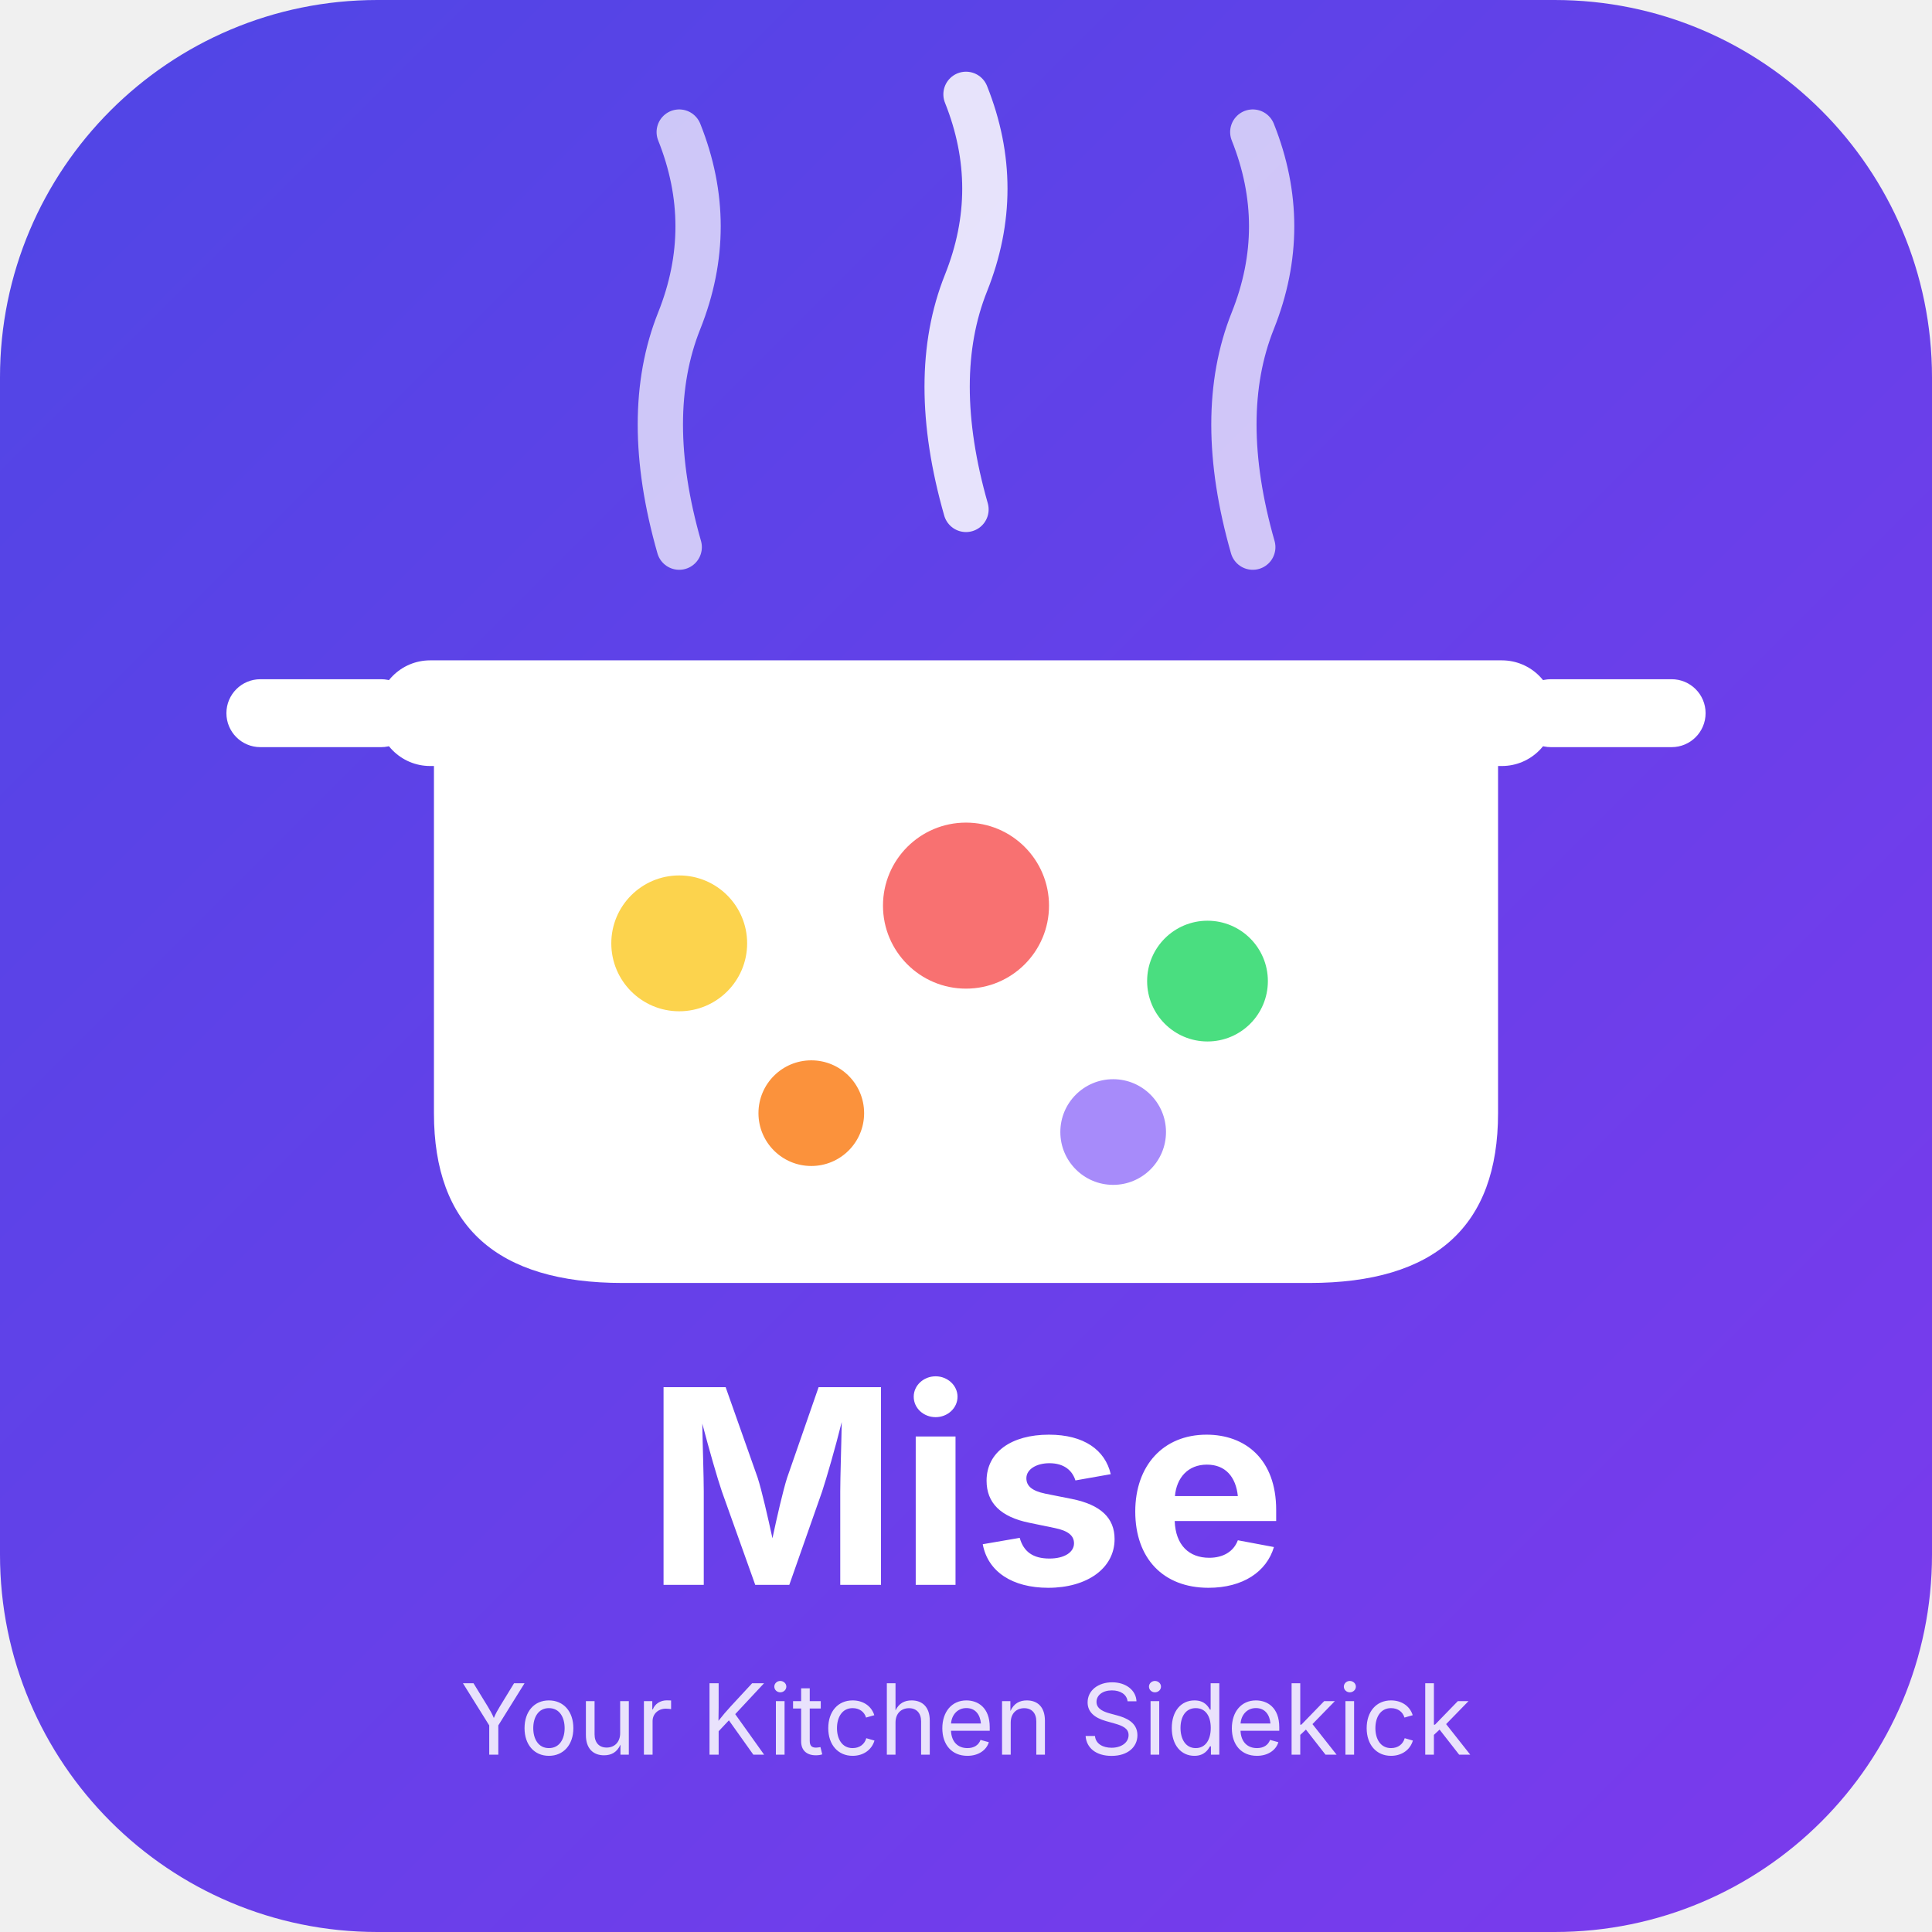
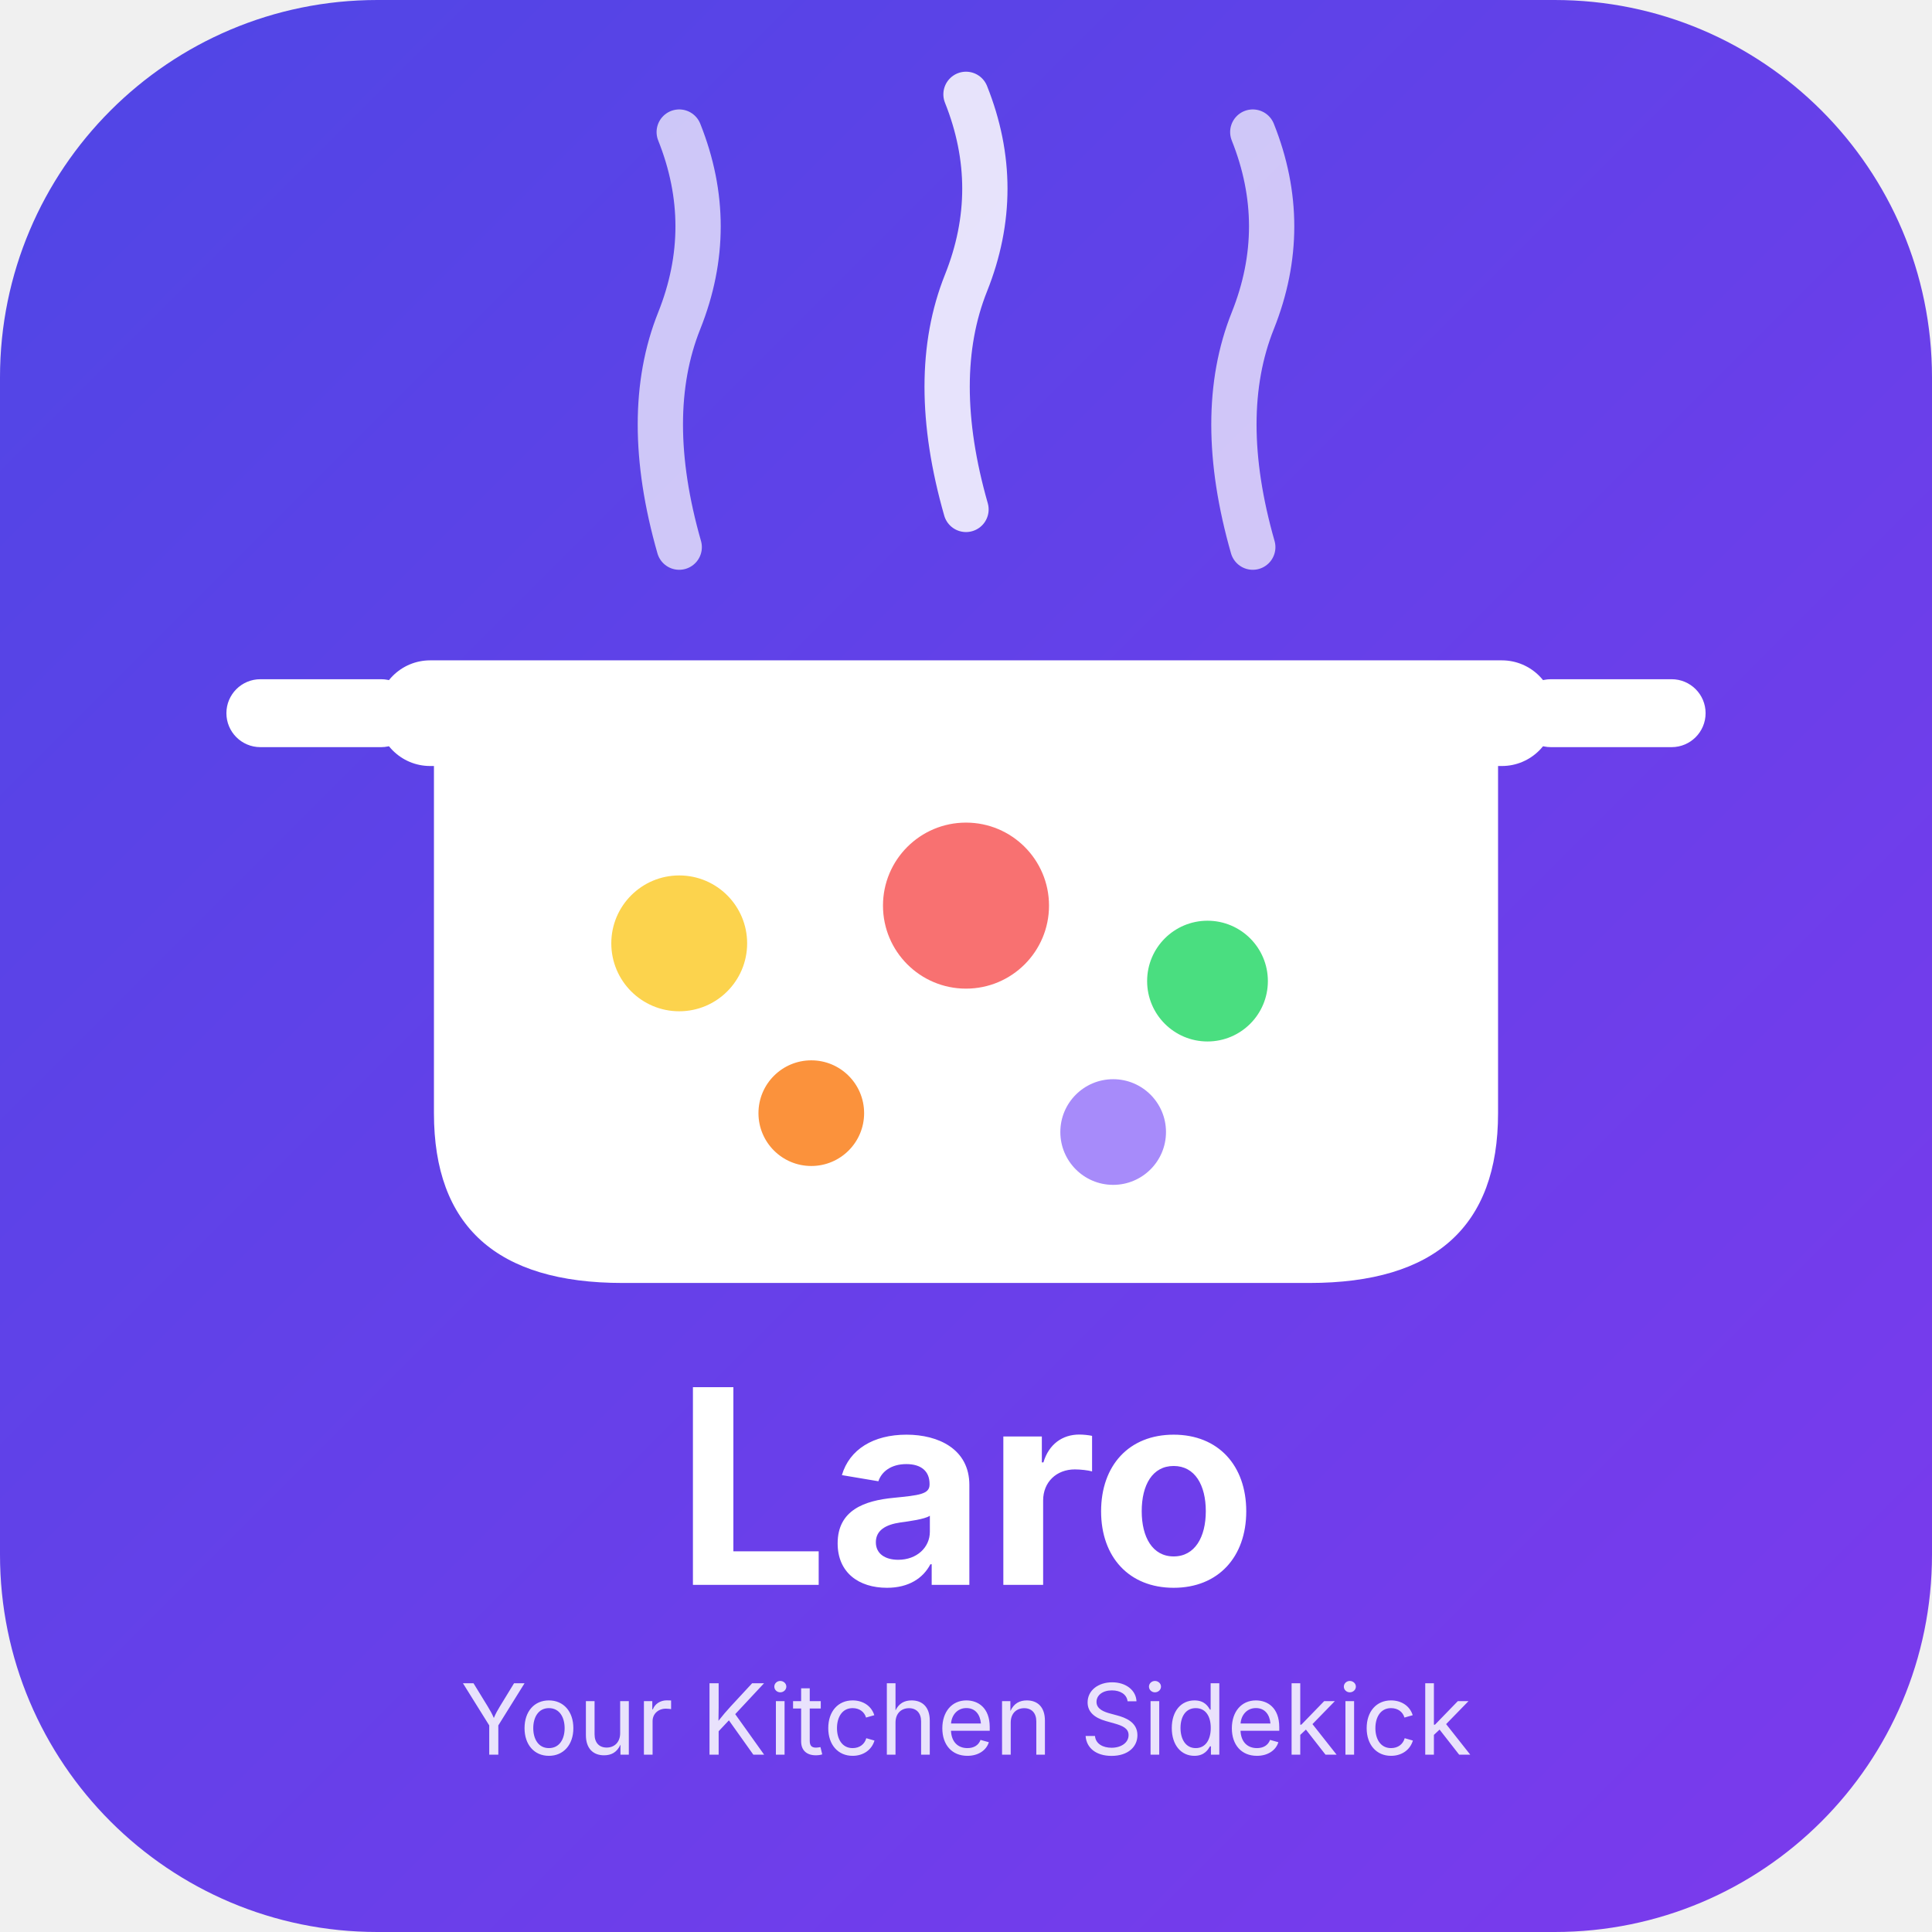
<svg xmlns="http://www.w3.org/2000/svg" viewBox="0 0 512 512">
  <defs>
    <linearGradient id="grad" x1="0%" y1="0%" x2="100%" y2="100%">
      <stop offset="0%" style="stop-color:#4F46E5" />
      <stop offset="100%" style="stop-color:#7C3AED" />
    </linearGradient>
  </defs>
  <rect width="512" height="512" rx="100" fill="url(#grad)" />
  <path d="M115 195 L115 295 Q115 340 165 340 L347 340 Q397 340 397 295 L397 195 Z" fill="white" />
  <rect x="100" y="175" width="312" height="28" rx="14" fill="white" />
  <rect x="60" y="180" width="50" height="18" rx="9" fill="white" />
  <rect x="402" y="180" width="50" height="18" rx="9" fill="white" />
  <path d="M180 145 Q170 110 180 85 Q190 60 180 35" stroke="white" stroke-width="12" fill="none" stroke-linecap="round" opacity="0.7" />
  <path d="M256 135 Q246 100 256 75 Q266 50 256 25" stroke="white" stroke-width="12" fill="none" stroke-linecap="round" opacity="0.85" />
  <path d="M332 145 Q322 110 332 85 Q342 60 332 35" stroke="white" stroke-width="12" fill="none" stroke-linecap="round" opacity="0.7" />
  <circle cx="180" cy="250" r="18" fill="#FCD34D" />
  <circle cx="256" cy="240" r="22" fill="#F87171" />
  <circle cx="320" cy="260" r="16" fill="#4ADE80" />
  <circle cx="215" cy="295" r="14" fill="#FB923C" />
  <circle cx="295" cy="300" r="14" fill="#A78BFA" />
-   <text x="256" y="420" font-family="system-ui, -apple-system, sans-serif" font-size="72" font-weight="700" fill="white" text-anchor="middle">Mise</text>
+   <text x="256" y="420" font-family="system-ui, -apple-system, sans-serif" font-size="72" font-weight="700" fill="white" text-anchor="middle">Laro</text>
  <text x="256" y="465" font-family="system-ui, -apple-system, sans-serif" font-size="26" fill="white" fill-opacity="0.85" text-anchor="middle">Your Kitchen Sidekick</text>
</svg>
